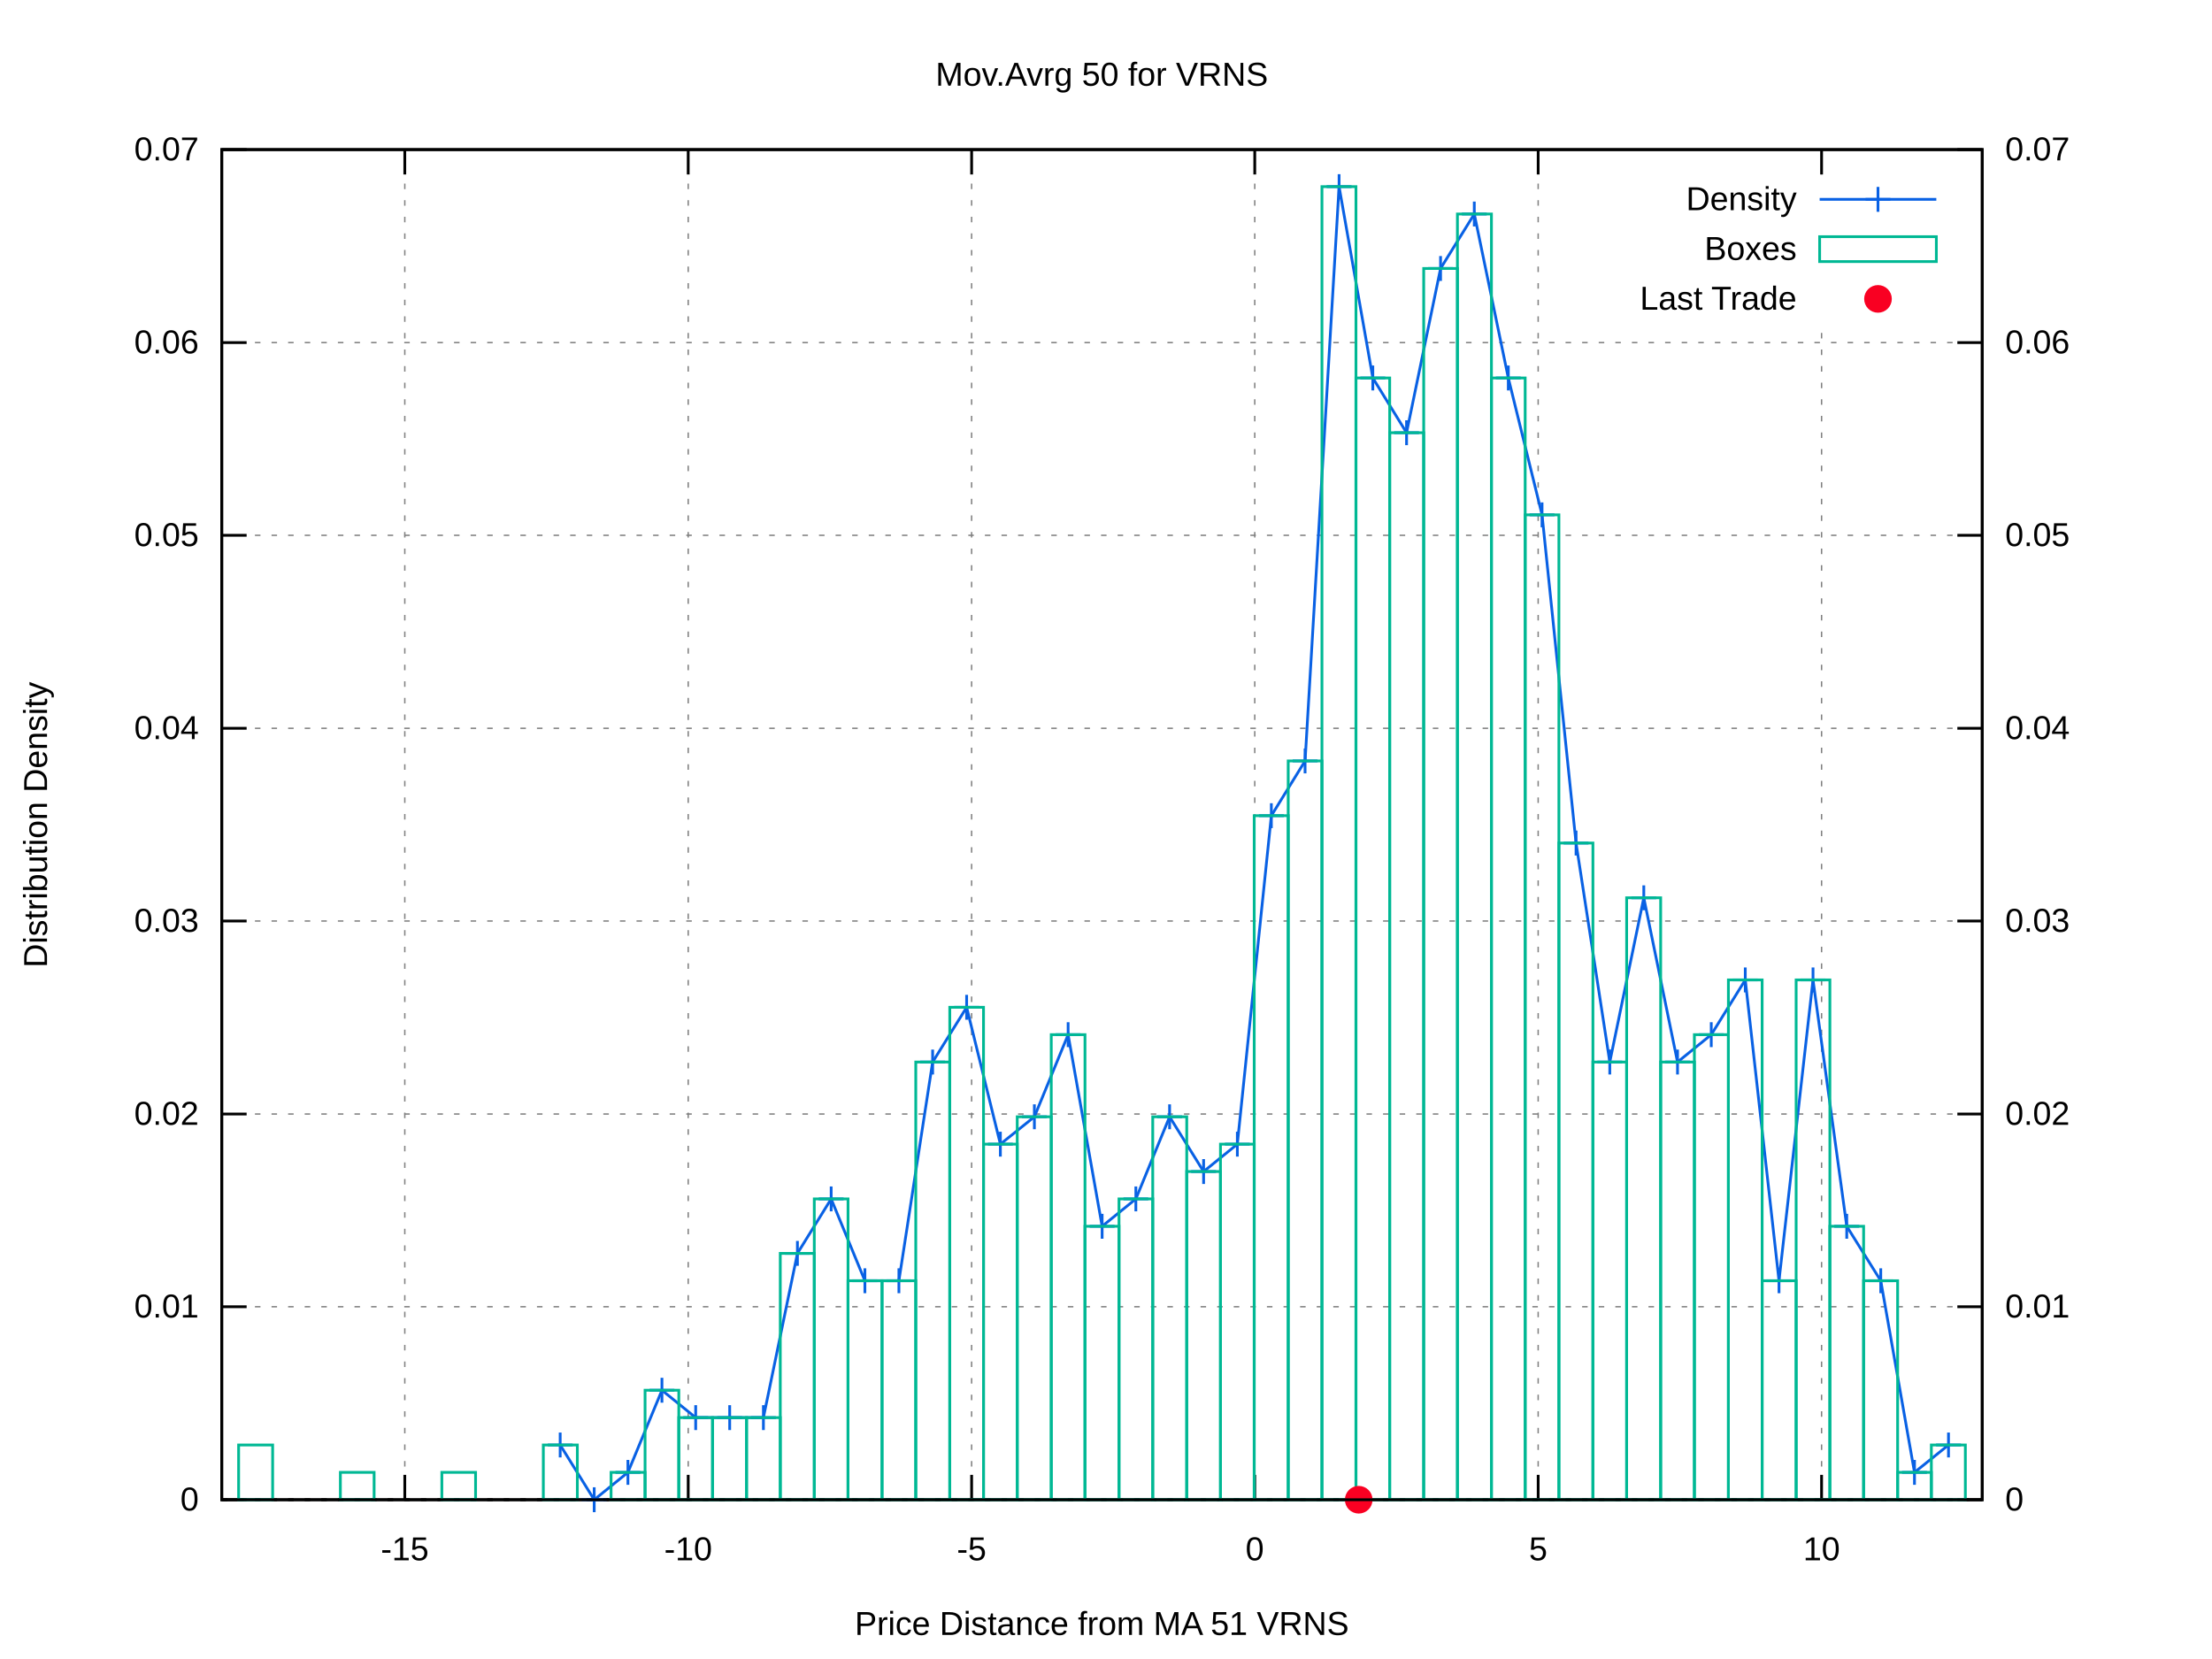
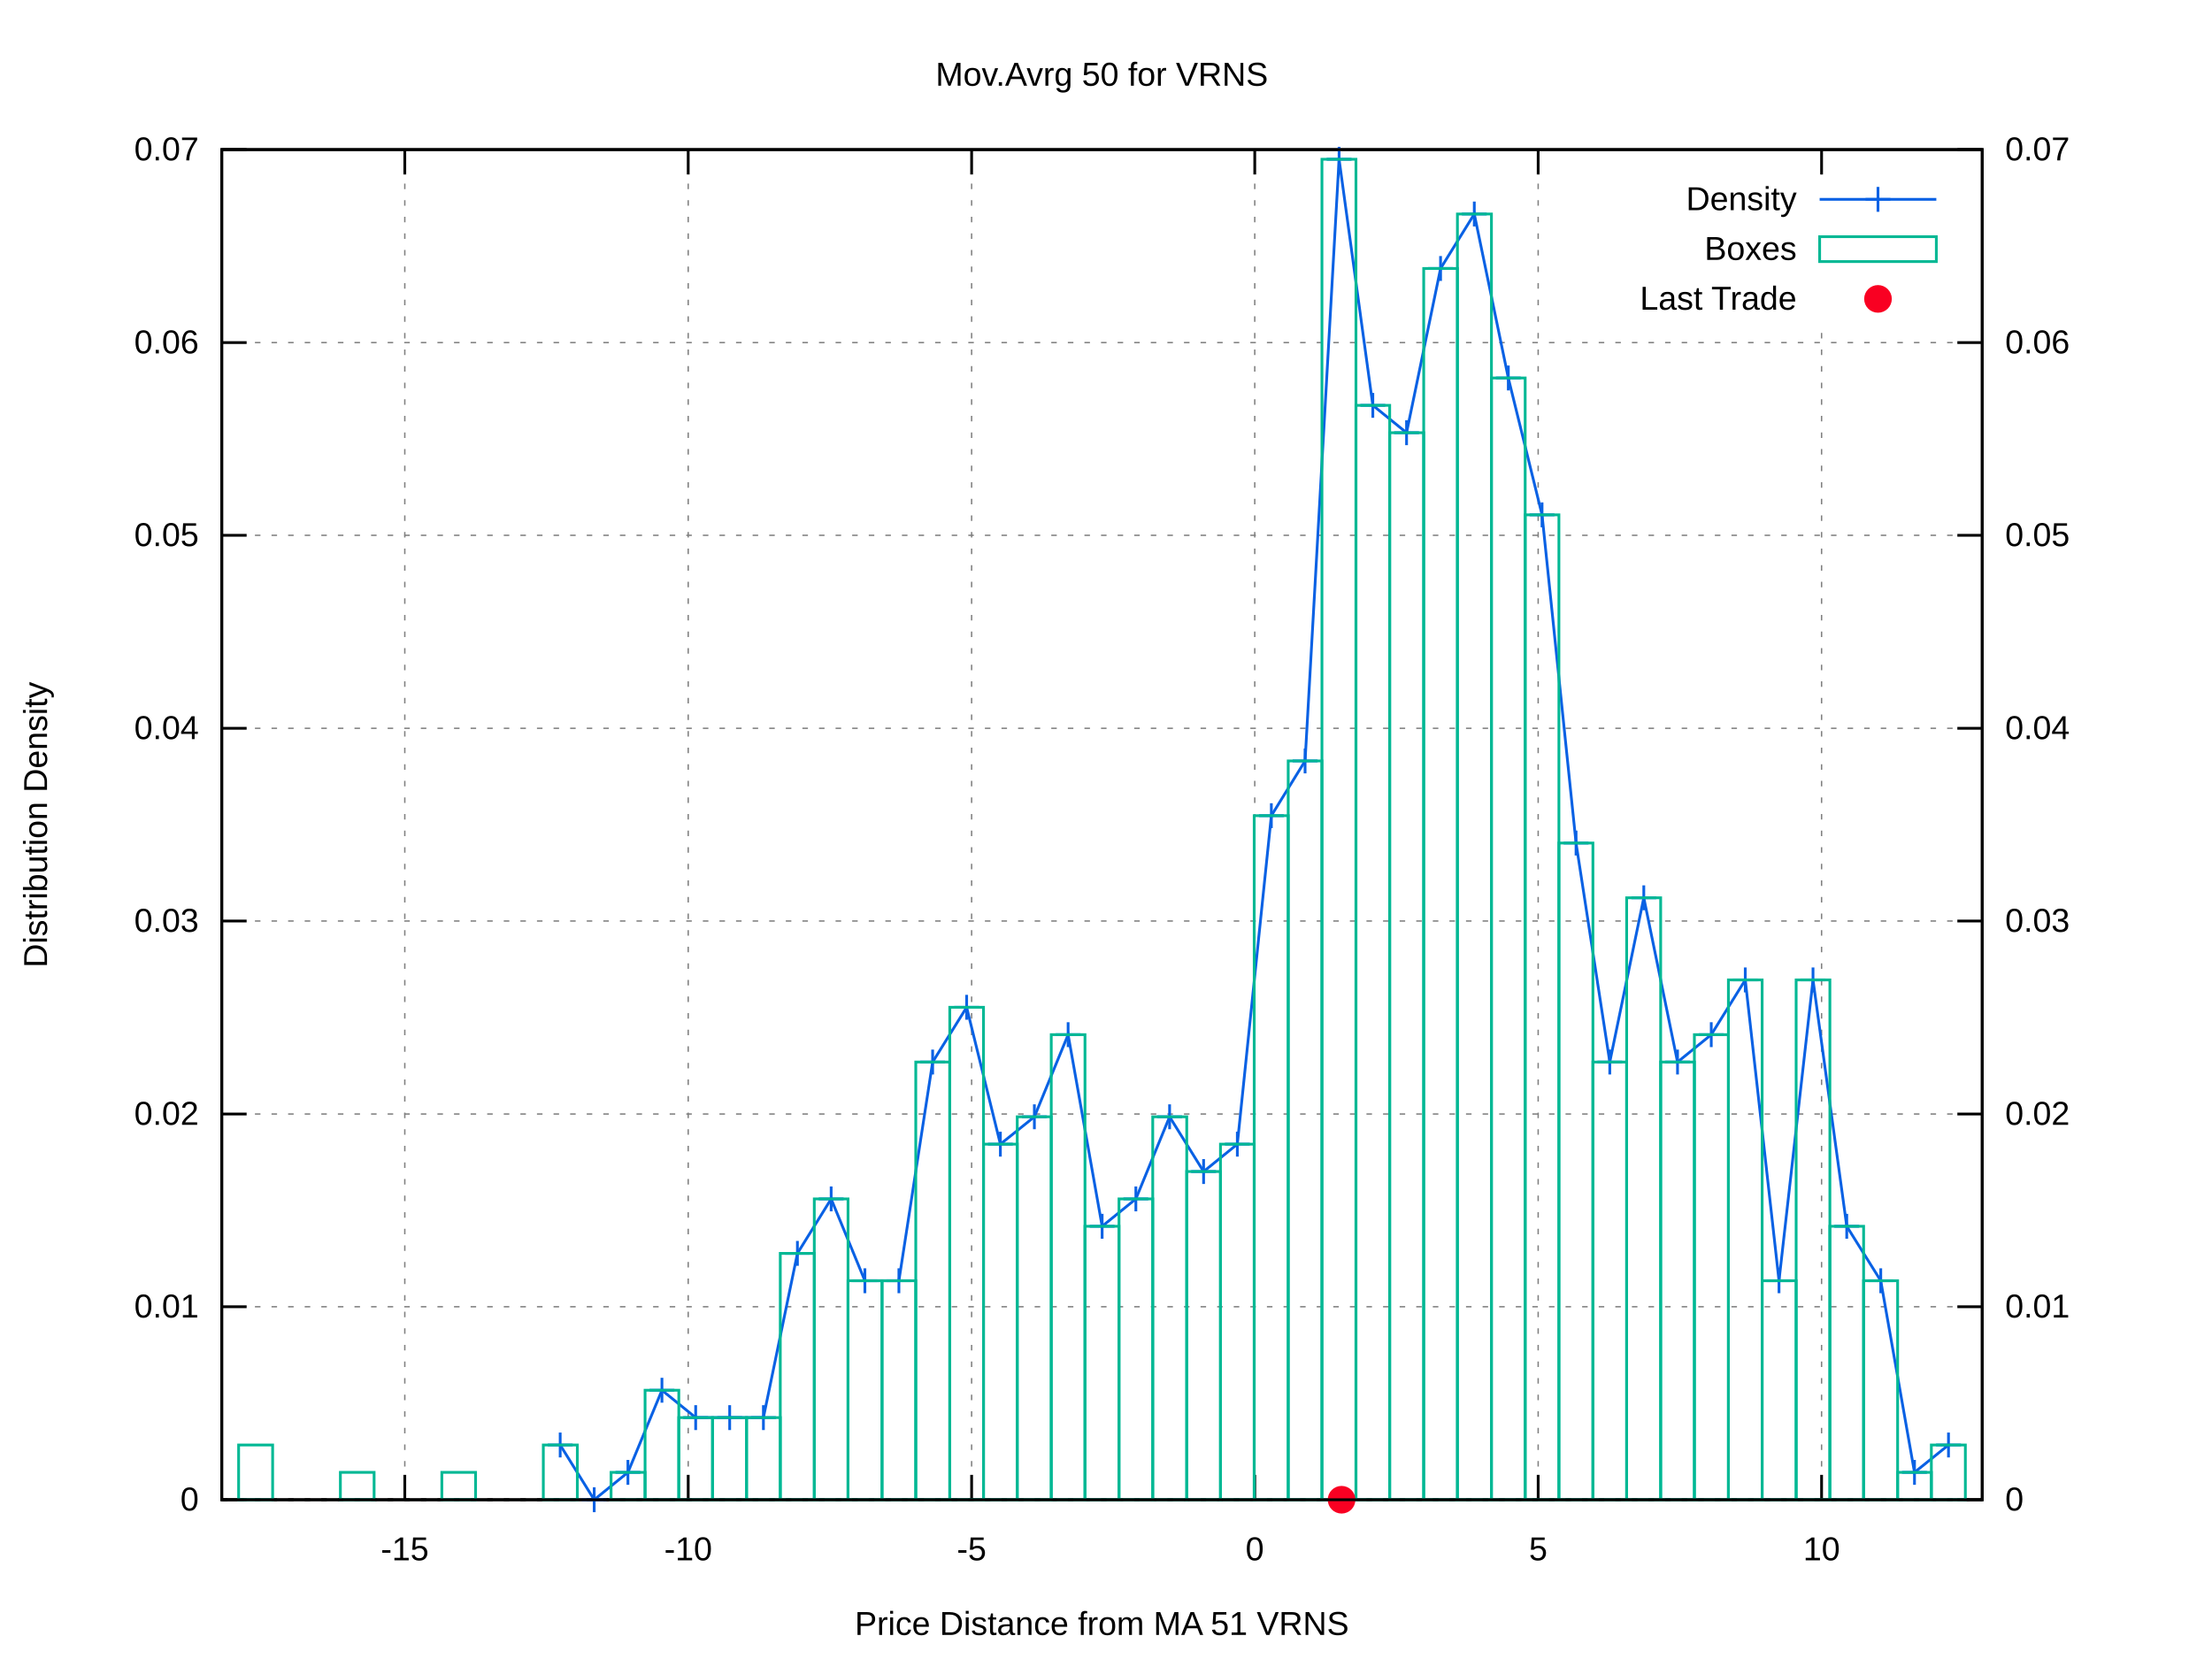
<svg xmlns="http://www.w3.org/2000/svg" xmlns:xlink="http://www.w3.org/1999/xlink" viewBox="0 0 800 600">
  <g id="gnuplot_canvas">
    <rect x="0" y="0" width="800" height="600" fill="#ffffff" />
    <defs>
      <circle id="gpDot" r="0.5" stroke-width="0.5" />
      <path id="gpPt0" stroke-width="0.222" stroke="currentColor" d="M-1,0 h2 M0,-1 v2" />
      <path id="gpPt1" stroke-width="0.222" stroke="currentColor" d="M-1,-1 L1,1 M1,-1 L-1,1" />
      <path id="gpPt2" stroke-width="0.222" stroke="currentColor" d="M-1,0 L1,0 M0,-1 L0,1 M-1,-1 L1,1 M-1,1 L1,-1" />
      <rect id="gpPt3" stroke-width="0.222" stroke="currentColor" x="-1" y="-1" width="2" height="2" />
      <rect id="gpPt4" stroke-width="0.222" stroke="currentColor" fill="currentColor" x="-1" y="-1" width="2" height="2" />
      <circle id="gpPt5" stroke-width="0.222" stroke="currentColor" cx="0" cy="0" r="1" />
      <use xlink:href="#gpPt5" id="gpPt6" fill="currentColor" stroke="none" />
      <path id="gpPt7" stroke-width="0.222" stroke="currentColor" d="M0,-1.33 L-1.33,0.67 L1.33,0.67 z" />
      <use xlink:href="#gpPt7" id="gpPt8" fill="currentColor" stroke="none" />
      <use xlink:href="#gpPt7" id="gpPt9" stroke="currentColor" transform="rotate(180)" />
      <use xlink:href="#gpPt9" id="gpPt10" fill="currentColor" stroke="none" />
      <use xlink:href="#gpPt3" id="gpPt11" stroke="currentColor" transform="rotate(45)" />
      <use xlink:href="#gpPt11" id="gpPt12" fill="currentColor" stroke="none" />
      <path id="gpPt13" stroke-width="0.222" stroke="currentColor" d="M0,1.330 L1.265,0.411 L0.782,-1.067 L-0.782,-1.076 L-1.265,0.411 z" />
      <use xlink:href="#gpPt13" id="gpPt14" fill="currentColor" stroke="none" />
      <filter id="textbox" filterUnits="objectBoundingBox" x="0" y="0" height="1" width="1">
        <feFlood flood-color="#FFFFFF" flood-opacity="1" result="bgnd" />
        <feComposite in="SourceGraphic" in2="bgnd" operator="atop" />
      </filter>
      <filter id="greybox" filterUnits="objectBoundingBox" x="0" y="0" height="1" width="1">
        <feFlood flood-color="lightgrey" flood-opacity="1" result="grey" />
        <feComposite in="SourceGraphic" in2="grey" operator="atop" />
      </filter>
    </defs>
    <g fill="none" color="#FFFFFF" stroke="black" stroke-width="1.00" stroke-linecap="butt" stroke-linejoin="miter">
</g>
    <g fill="none" color="black" stroke="currentColor" stroke-width="1.00" stroke-linecap="butt" stroke-linejoin="miter">
</g>
    <g fill="none" color="black" stroke="black" stroke-width="0.50" stroke-linecap="butt" stroke-linejoin="miter">
</g>
    <g fill="none" color="gray" stroke="currentColor" stroke-width="0.50" stroke-linecap="butt" stroke-linejoin="miter">
      <path stroke="gray" stroke-dasharray="2,4" class="gridline" d="M80.2,542.4 L716.9,542.4  " />
    </g>
    <g fill="none" color="gray" stroke="gray" stroke-width="1.00" stroke-linecap="butt" stroke-linejoin="miter">
</g>
    <g fill="none" color="black" stroke="currentColor" stroke-width="1.00" stroke-linecap="butt" stroke-linejoin="miter">
      <path stroke="black" d="M80.2,542.4 L89.2,542.4  " />
      <g transform="translate(71.9,546.3)" stroke="none" fill="black" font-family="arial" font-size="12.00" text-anchor="end">
        <text>
          <tspan font-family="arial"> 0</tspan>
        </text>
      </g>
    </g>
    <g fill="none" color="black" stroke="currentColor" stroke-width="1.00" stroke-linecap="butt" stroke-linejoin="miter">
</g>
    <g fill="none" color="black" stroke="black" stroke-width="0.50" stroke-linecap="butt" stroke-linejoin="miter">
</g>
    <g fill="none" color="gray" stroke="currentColor" stroke-width="0.50" stroke-linecap="butt" stroke-linejoin="miter">
      <path stroke="gray" stroke-dasharray="2,4" class="gridline" d="M80.2,472.6 L716.9,472.6  " />
    </g>
    <g fill="none" color="gray" stroke="gray" stroke-width="1.00" stroke-linecap="butt" stroke-linejoin="miter">
</g>
    <g fill="none" color="black" stroke="currentColor" stroke-width="1.00" stroke-linecap="butt" stroke-linejoin="miter">
      <path stroke="black" d="M80.2,472.6 L89.2,472.6  " />
      <g transform="translate(71.9,476.5)" stroke="none" fill="black" font-family="arial" font-size="12.00" text-anchor="end">
        <text>
          <tspan font-family="arial"> 0.01</tspan>
        </text>
      </g>
    </g>
    <g fill="none" color="black" stroke="currentColor" stroke-width="1.00" stroke-linecap="butt" stroke-linejoin="miter">
</g>
    <g fill="none" color="black" stroke="black" stroke-width="0.50" stroke-linecap="butt" stroke-linejoin="miter">
</g>
    <g fill="none" color="gray" stroke="currentColor" stroke-width="0.50" stroke-linecap="butt" stroke-linejoin="miter">
      <path stroke="gray" stroke-dasharray="2,4" class="gridline" d="M80.2,402.9 L716.9,402.9  " />
    </g>
    <g fill="none" color="gray" stroke="gray" stroke-width="1.00" stroke-linecap="butt" stroke-linejoin="miter">
</g>
    <g fill="none" color="black" stroke="currentColor" stroke-width="1.00" stroke-linecap="butt" stroke-linejoin="miter">
      <path stroke="black" d="M80.2,402.9 L89.2,402.9  " />
      <g transform="translate(71.9,406.8)" stroke="none" fill="black" font-family="arial" font-size="12.00" text-anchor="end">
        <text>
          <tspan font-family="arial"> 0.02</tspan>
        </text>
      </g>
    </g>
    <g fill="none" color="black" stroke="currentColor" stroke-width="1.00" stroke-linecap="butt" stroke-linejoin="miter">
</g>
    <g fill="none" color="black" stroke="black" stroke-width="0.50" stroke-linecap="butt" stroke-linejoin="miter">
</g>
    <g fill="none" color="gray" stroke="currentColor" stroke-width="0.50" stroke-linecap="butt" stroke-linejoin="miter">
      <path stroke="gray" stroke-dasharray="2,4" class="gridline" d="M80.2,333.1 L716.9,333.1  " />
    </g>
    <g fill="none" color="gray" stroke="gray" stroke-width="1.00" stroke-linecap="butt" stroke-linejoin="miter">
</g>
    <g fill="none" color="black" stroke="currentColor" stroke-width="1.00" stroke-linecap="butt" stroke-linejoin="miter">
      <path stroke="black" d="M80.2,333.1 L89.2,333.1  " />
      <g transform="translate(71.9,337.0)" stroke="none" fill="black" font-family="arial" font-size="12.00" text-anchor="end">
        <text>
          <tspan font-family="arial"> 0.03</tspan>
        </text>
      </g>
    </g>
    <g fill="none" color="black" stroke="currentColor" stroke-width="1.00" stroke-linecap="butt" stroke-linejoin="miter">
</g>
    <g fill="none" color="black" stroke="black" stroke-width="0.50" stroke-linecap="butt" stroke-linejoin="miter">
</g>
    <g fill="none" color="gray" stroke="currentColor" stroke-width="0.50" stroke-linecap="butt" stroke-linejoin="miter">
      <path stroke="gray" stroke-dasharray="2,4" class="gridline" d="M80.2,263.4 L716.9,263.4  " />
    </g>
    <g fill="none" color="gray" stroke="gray" stroke-width="1.00" stroke-linecap="butt" stroke-linejoin="miter">
</g>
    <g fill="none" color="black" stroke="currentColor" stroke-width="1.00" stroke-linecap="butt" stroke-linejoin="miter">
      <path stroke="black" d="M80.2,263.4 L89.2,263.4  " />
      <g transform="translate(71.9,267.3)" stroke="none" fill="black" font-family="arial" font-size="12.00" text-anchor="end">
        <text>
          <tspan font-family="arial"> 0.04</tspan>
        </text>
      </g>
    </g>
    <g fill="none" color="black" stroke="currentColor" stroke-width="1.00" stroke-linecap="butt" stroke-linejoin="miter">
</g>
    <g fill="none" color="black" stroke="black" stroke-width="0.50" stroke-linecap="butt" stroke-linejoin="miter">
</g>
    <g fill="none" color="gray" stroke="currentColor" stroke-width="0.50" stroke-linecap="butt" stroke-linejoin="miter">
      <path stroke="gray" stroke-dasharray="2,4" class="gridline" d="M80.2,193.6 L716.9,193.6  " />
    </g>
    <g fill="none" color="gray" stroke="gray" stroke-width="1.00" stroke-linecap="butt" stroke-linejoin="miter">
</g>
    <g fill="none" color="black" stroke="currentColor" stroke-width="1.00" stroke-linecap="butt" stroke-linejoin="miter">
      <path stroke="black" d="M80.2,193.6 L89.2,193.6  " />
      <g transform="translate(71.9,197.5)" stroke="none" fill="black" font-family="arial" font-size="12.00" text-anchor="end">
        <text>
          <tspan font-family="arial"> 0.05</tspan>
        </text>
      </g>
    </g>
    <g fill="none" color="black" stroke="currentColor" stroke-width="1.00" stroke-linecap="butt" stroke-linejoin="miter">
</g>
    <g fill="none" color="black" stroke="black" stroke-width="0.50" stroke-linecap="butt" stroke-linejoin="miter">
</g>
    <g fill="none" color="gray" stroke="currentColor" stroke-width="0.50" stroke-linecap="butt" stroke-linejoin="miter">
      <path stroke="gray" stroke-dasharray="2,4" class="gridline" d="M80.2,123.9 L716.9,123.9  " />
    </g>
    <g fill="none" color="gray" stroke="gray" stroke-width="1.00" stroke-linecap="butt" stroke-linejoin="miter">
</g>
    <g fill="none" color="black" stroke="currentColor" stroke-width="1.00" stroke-linecap="butt" stroke-linejoin="miter">
      <path stroke="black" d="M80.2,123.9 L89.2,123.9  " />
      <g transform="translate(71.9,127.8)" stroke="none" fill="black" font-family="arial" font-size="12.00" text-anchor="end">
        <text>
          <tspan font-family="arial"> 0.06</tspan>
        </text>
      </g>
    </g>
    <g fill="none" color="black" stroke="currentColor" stroke-width="1.00" stroke-linecap="butt" stroke-linejoin="miter">
</g>
    <g fill="none" color="black" stroke="black" stroke-width="0.50" stroke-linecap="butt" stroke-linejoin="miter">
</g>
    <g fill="none" color="gray" stroke="currentColor" stroke-width="0.50" stroke-linecap="butt" stroke-linejoin="miter">
      <path stroke="gray" stroke-dasharray="2,4" class="gridline" d="M80.2,54.1 L716.9,54.1  " />
    </g>
    <g fill="none" color="gray" stroke="gray" stroke-width="1.00" stroke-linecap="butt" stroke-linejoin="miter">
</g>
    <g fill="none" color="black" stroke="currentColor" stroke-width="1.00" stroke-linecap="butt" stroke-linejoin="miter">
      <path stroke="black" d="M80.2,54.1 L89.2,54.1  " />
      <g transform="translate(71.9,58.0)" stroke="none" fill="black" font-family="arial" font-size="12.00" text-anchor="end">
        <text>
          <tspan font-family="arial"> 0.07</tspan>
        </text>
      </g>
    </g>
    <g fill="none" color="black" stroke="currentColor" stroke-width="1.00" stroke-linecap="butt" stroke-linejoin="miter">
</g>
    <g fill="none" color="black" stroke="black" stroke-width="0.50" stroke-linecap="butt" stroke-linejoin="miter">
</g>
    <g fill="none" color="gray" stroke="currentColor" stroke-width="0.50" stroke-linecap="butt" stroke-linejoin="miter">
      <path stroke="gray" stroke-dasharray="2,4" class="gridline" d="M146.4,542.4 L146.4,54.1  " />
    </g>
    <g fill="none" color="gray" stroke="gray" stroke-width="1.00" stroke-linecap="butt" stroke-linejoin="miter">
</g>
    <g fill="none" color="black" stroke="currentColor" stroke-width="1.00" stroke-linecap="butt" stroke-linejoin="miter">
      <path stroke="black" d="M146.4,542.4 L146.4,533.4 M146.4,54.1 L146.4,63.1  " />
      <g transform="translate(146.4,564.3)" stroke="none" fill="black" font-family="arial" font-size="12.00" text-anchor="middle">
        <text>
          <tspan font-family="arial">-15</tspan>
        </text>
      </g>
    </g>
    <g fill="none" color="black" stroke="currentColor" stroke-width="1.00" stroke-linecap="butt" stroke-linejoin="miter">
</g>
    <g fill="none" color="black" stroke="black" stroke-width="0.50" stroke-linecap="butt" stroke-linejoin="miter">
</g>
    <g fill="none" color="gray" stroke="currentColor" stroke-width="0.50" stroke-linecap="butt" stroke-linejoin="miter">
      <path stroke="gray" stroke-dasharray="2,4" class="gridline" d="M248.9,542.4 L248.9,54.1  " />
    </g>
    <g fill="none" color="gray" stroke="gray" stroke-width="1.00" stroke-linecap="butt" stroke-linejoin="miter">
</g>
    <g fill="none" color="black" stroke="currentColor" stroke-width="1.00" stroke-linecap="butt" stroke-linejoin="miter">
      <path stroke="black" d="M248.9,542.4 L248.9,533.4 M248.9,54.1 L248.9,63.1  " />
      <g transform="translate(248.9,564.3)" stroke="none" fill="black" font-family="arial" font-size="12.00" text-anchor="middle">
        <text>
          <tspan font-family="arial">-10</tspan>
        </text>
      </g>
    </g>
    <g fill="none" color="black" stroke="currentColor" stroke-width="1.00" stroke-linecap="butt" stroke-linejoin="miter">
</g>
    <g fill="none" color="black" stroke="black" stroke-width="0.50" stroke-linecap="butt" stroke-linejoin="miter">
</g>
    <g fill="none" color="gray" stroke="currentColor" stroke-width="0.50" stroke-linecap="butt" stroke-linejoin="miter">
      <path stroke="gray" stroke-dasharray="2,4" class="gridline" d="M351.4,542.4 L351.4,54.1  " />
    </g>
    <g fill="none" color="gray" stroke="gray" stroke-width="1.00" stroke-linecap="butt" stroke-linejoin="miter">
</g>
    <g fill="none" color="black" stroke="currentColor" stroke-width="1.00" stroke-linecap="butt" stroke-linejoin="miter">
      <path stroke="black" d="M351.4,542.4 L351.4,533.4 M351.4,54.1 L351.4,63.1  " />
      <g transform="translate(351.4,564.3)" stroke="none" fill="black" font-family="arial" font-size="12.00" text-anchor="middle">
        <text>
          <tspan font-family="arial">-5</tspan>
        </text>
      </g>
    </g>
    <g fill="none" color="black" stroke="currentColor" stroke-width="1.00" stroke-linecap="butt" stroke-linejoin="miter">
</g>
    <g fill="none" color="black" stroke="black" stroke-width="0.50" stroke-linecap="butt" stroke-linejoin="miter">
</g>
    <g fill="none" color="gray" stroke="currentColor" stroke-width="0.50" stroke-linecap="butt" stroke-linejoin="miter">
      <path stroke="gray" stroke-dasharray="2,4" class="gridline" d="M453.8,542.4 L453.8,54.1  " />
    </g>
    <g fill="none" color="gray" stroke="gray" stroke-width="1.00" stroke-linecap="butt" stroke-linejoin="miter">
</g>
    <g fill="none" color="black" stroke="currentColor" stroke-width="1.00" stroke-linecap="butt" stroke-linejoin="miter">
      <path stroke="black" d="M453.8,542.4 L453.8,533.4 M453.8,54.1 L453.8,63.1  " />
      <g transform="translate(453.8,564.3)" stroke="none" fill="black" font-family="arial" font-size="12.00" text-anchor="middle">
        <text>
          <tspan font-family="arial"> 0</tspan>
        </text>
      </g>
    </g>
    <g fill="none" color="black" stroke="currentColor" stroke-width="1.00" stroke-linecap="butt" stroke-linejoin="miter">
</g>
    <g fill="none" color="black" stroke="black" stroke-width="0.50" stroke-linecap="butt" stroke-linejoin="miter">
</g>
    <g fill="none" color="gray" stroke="currentColor" stroke-width="0.50" stroke-linecap="butt" stroke-linejoin="miter">
      <path stroke="gray" stroke-dasharray="2,4" class="gridline" d="M556.3,542.4 L556.3,54.1  " />
    </g>
    <g fill="none" color="gray" stroke="gray" stroke-width="1.00" stroke-linecap="butt" stroke-linejoin="miter">
</g>
    <g fill="none" color="black" stroke="currentColor" stroke-width="1.00" stroke-linecap="butt" stroke-linejoin="miter">
      <path stroke="black" d="M556.3,542.4 L556.3,533.4 M556.3,54.1 L556.3,63.1  " />
      <g transform="translate(556.3,564.3)" stroke="none" fill="black" font-family="arial" font-size="12.00" text-anchor="middle">
        <text>
          <tspan font-family="arial"> 5</tspan>
        </text>
      </g>
    </g>
    <g fill="none" color="black" stroke="currentColor" stroke-width="1.00" stroke-linecap="butt" stroke-linejoin="miter">
</g>
    <g fill="none" color="black" stroke="black" stroke-width="0.50" stroke-linecap="butt" stroke-linejoin="miter">
</g>
    <g fill="none" color="gray" stroke="currentColor" stroke-width="0.50" stroke-linecap="butt" stroke-linejoin="miter">
      <path stroke="gray" stroke-dasharray="2,4" class="gridline" d="M658.8,542.4 L658.8,117.1 M658.8,63.1 L658.8,54.1  " />
    </g>
    <g fill="none" color="gray" stroke="gray" stroke-width="1.00" stroke-linecap="butt" stroke-linejoin="miter">
</g>
    <g fill="none" color="black" stroke="currentColor" stroke-width="1.00" stroke-linecap="butt" stroke-linejoin="miter">
      <path stroke="black" d="M658.8,542.4 L658.8,533.4 M658.8,54.1 L658.8,63.1  " />
      <g transform="translate(658.8,564.3)" stroke="none" fill="black" font-family="arial" font-size="12.00" text-anchor="middle">
        <text>
          <tspan font-family="arial"> 10</tspan>
        </text>
      </g>
    </g>
    <g fill="none" color="black" stroke="currentColor" stroke-width="1.00" stroke-linecap="butt" stroke-linejoin="miter">
      <path stroke="black" d="M716.9,542.4 L707.9,542.4  " />
      <g transform="translate(725.2,546.3)" stroke="none" fill="black" font-family="arial" font-size="12.00" text-anchor="start">
        <text>
          <tspan font-family="arial"> 0</tspan>
        </text>
      </g>
    </g>
    <g fill="none" color="black" stroke="currentColor" stroke-width="1.00" stroke-linecap="butt" stroke-linejoin="miter">
      <path stroke="black" d="M716.9,472.6 L707.9,472.6  " />
      <g transform="translate(725.2,476.5)" stroke="none" fill="black" font-family="arial" font-size="12.00" text-anchor="start">
        <text>
          <tspan font-family="arial"> 0.01</tspan>
        </text>
      </g>
    </g>
    <g fill="none" color="black" stroke="currentColor" stroke-width="1.00" stroke-linecap="butt" stroke-linejoin="miter">
      <path stroke="black" d="M716.9,402.9 L707.9,402.9  " />
      <g transform="translate(725.2,406.8)" stroke="none" fill="black" font-family="arial" font-size="12.00" text-anchor="start">
        <text>
          <tspan font-family="arial"> 0.02</tspan>
        </text>
      </g>
    </g>
    <g fill="none" color="black" stroke="currentColor" stroke-width="1.00" stroke-linecap="butt" stroke-linejoin="miter">
      <path stroke="black" d="M716.9,333.1 L707.9,333.1  " />
      <g transform="translate(725.2,337.0)" stroke="none" fill="black" font-family="arial" font-size="12.00" text-anchor="start">
        <text>
          <tspan font-family="arial"> 0.03</tspan>
        </text>
      </g>
    </g>
    <g fill="none" color="black" stroke="currentColor" stroke-width="1.00" stroke-linecap="butt" stroke-linejoin="miter">
      <path stroke="black" d="M716.9,263.4 L707.9,263.4  " />
      <g transform="translate(725.2,267.3)" stroke="none" fill="black" font-family="arial" font-size="12.00" text-anchor="start">
        <text>
          <tspan font-family="arial"> 0.04</tspan>
        </text>
      </g>
    </g>
    <g fill="none" color="black" stroke="currentColor" stroke-width="1.00" stroke-linecap="butt" stroke-linejoin="miter">
      <path stroke="black" d="M716.9,193.6 L707.9,193.6  " />
      <g transform="translate(725.2,197.5)" stroke="none" fill="black" font-family="arial" font-size="12.00" text-anchor="start">
        <text>
          <tspan font-family="arial"> 0.05</tspan>
        </text>
      </g>
    </g>
    <g fill="none" color="black" stroke="currentColor" stroke-width="1.00" stroke-linecap="butt" stroke-linejoin="miter">
      <path stroke="black" d="M716.9,123.9 L707.9,123.9  " />
      <g transform="translate(725.2,127.8)" stroke="none" fill="black" font-family="arial" font-size="12.00" text-anchor="start">
        <text>
          <tspan font-family="arial"> 0.06</tspan>
        </text>
      </g>
    </g>
    <g fill="none" color="black" stroke="currentColor" stroke-width="1.00" stroke-linecap="butt" stroke-linejoin="miter">
      <path stroke="black" d="M716.9,54.1 L707.9,54.1  " />
      <g transform="translate(725.2,58.0)" stroke="none" fill="black" font-family="arial" font-size="12.00" text-anchor="start">
        <text>
          <tspan font-family="arial"> 0.07</tspan>
        </text>
      </g>
    </g>
    <g fill="none" color="black" stroke="currentColor" stroke-width="1.00" stroke-linecap="butt" stroke-linejoin="miter">
</g>
    <g fill="none" color="gray" stroke="currentColor" stroke-width="1.00" stroke-linecap="butt" stroke-linejoin="miter">
      <path stroke="black" stroke-dasharray="2,4" d="M80.2,542.4 L716.9,542.4  " />
    </g>
    <g fill="none" color="black" stroke="currentColor" stroke-width="1.00" stroke-linecap="butt" stroke-linejoin="miter">
      <path stroke="black" d="M80.2,54.1 L80.2,542.4 L716.9,542.4 L716.9,54.1 L80.2,54.1 Z  " />
    </g>
    <g fill="none" color="black" stroke="currentColor" stroke-width="1.00" stroke-linecap="butt" stroke-linejoin="miter">
      <g transform="translate(17.0,298.3) rotate(270)" stroke="none" fill="black" font-family="arial" font-size="12.00" text-anchor="middle">
        <text>
          <tspan font-family="arial">Distribution Density</tspan>
        </text>
      </g>
    </g>
    <g fill="none" color="black" stroke="currentColor" stroke-width="1.00" stroke-linecap="butt" stroke-linejoin="miter">
      <g transform="translate(398.5,591.3)" stroke="none" fill="black" font-family="arial" font-size="12.00" text-anchor="middle">
        <text>
          <tspan font-family="arial">Price Distance from MA 51 VRNS</tspan>
        </text>
      </g>
    </g>
    <g fill="none" color="black" stroke="currentColor" stroke-width="1.00" stroke-linecap="butt" stroke-linejoin="miter">
      <g transform="translate(398.5,31.0)" stroke="none" fill="black" font-family="arial" font-size="12.00" text-anchor="middle">
        <text>
          <tspan font-family="arial">Mov.Avrg 50 for VRNS </tspan>
        </text>
      </g>
    </g>
    <g id="gnuplot_plot_1">
      <g fill="none" color="black" stroke="currentColor" stroke-width="1.00" stroke-linecap="butt" stroke-linejoin="miter">
        <g transform="translate(649.8,76.0)" stroke="none" fill="black" font-family="arial" font-size="12.00" text-anchor="end">
          <text>
            <tspan font-family="arial">Density</tspan>
          </text>
        </g>
      </g>
      <g fill="none" color="black" stroke="currentColor" stroke-width="1.00" stroke-linecap="butt" stroke-linejoin="miter">
-         <path stroke="rgb(  9,  97, 228)" d="M658.1,72.1 L700.3,72.1 M202.6,522.6 L214.9,542.4 L227.1,532.5 L239.4,502.8 L251.6,512.7 L263.9,512.7   L276.1,512.7 L288.4,453.3 L300.6,433.6 L312.8,463.2 L325.1,463.2 L337.3,384.1 L349.6,364.3 L361.8,413.8   L374.1,403.9 L386.3,374.2 L398.6,443.5 L410.8,433.6 L423.0,403.9 L435.3,423.7 L447.5,413.8 L459.8,295.0   L472.0,275.2 L484.3,67.5 L496.5,136.7 L508.7,156.5 L521.0,97.1 L533.2,77.4 L545.5,136.7 L557.7,186.2   L570.0,304.9 L582.2,384.1 L594.5,324.7 L606.7,384.1 L618.9,374.2 L631.2,354.4 L643.4,463.2 L655.7,354.4   L667.9,443.5 L680.2,463.2 L692.4,532.5 L704.7,522.6  " />
+         <path stroke="rgb(  9,  97, 228)" d="M658.1,72.1 L700.3,72.1 M202.6,522.6 L214.9,542.4 L227.1,532.5 L239.4,502.8 L251.6,512.7 L263.9,512.7   L276.1,512.7 L288.4,453.3 L300.6,433.6 L312.8,463.2 L325.1,463.2 L337.3,384.1 L349.6,364.3 L361.8,413.8   L374.1,403.9 L386.3,374.2 L398.6,443.5 L410.8,433.6 L423.0,403.9 L435.3,423.7 L447.5,413.8 L459.8,295.0   L472.0,275.2 L484.3,57.6 L496.5,146.6 L508.7,156.5 L521.0,97.1 L533.2,77.4 L545.5,136.7 L557.7,186.2   L570.0,304.9 L582.2,384.1 L594.5,324.7 L606.7,384.1 L618.9,374.2 L631.2,354.4 L643.4,463.2 L655.7,354.4   L667.9,443.5 L680.2,463.2 L692.4,532.5 L704.7,522.6  " />
        <use xlink:href="#gpPt0" transform="translate(202.6,522.6) scale(4.50)" color="rgb(  9,  97, 228)" />
        <use xlink:href="#gpPt0" transform="translate(214.9,542.4) scale(4.50)" color="rgb(  9,  97, 228)" />
        <use xlink:href="#gpPt0" transform="translate(227.1,532.5) scale(4.50)" color="rgb(  9,  97, 228)" />
        <use xlink:href="#gpPt0" transform="translate(239.4,502.8) scale(4.50)" color="rgb(  9,  97, 228)" />
        <use xlink:href="#gpPt0" transform="translate(251.6,512.7) scale(4.50)" color="rgb(  9,  97, 228)" />
        <use xlink:href="#gpPt0" transform="translate(263.9,512.7) scale(4.50)" color="rgb(  9,  97, 228)" />
        <use xlink:href="#gpPt0" transform="translate(276.1,512.7) scale(4.50)" color="rgb(  9,  97, 228)" />
        <use xlink:href="#gpPt0" transform="translate(288.4,453.3) scale(4.50)" color="rgb(  9,  97, 228)" />
        <use xlink:href="#gpPt0" transform="translate(300.6,433.6) scale(4.50)" color="rgb(  9,  97, 228)" />
        <use xlink:href="#gpPt0" transform="translate(312.8,463.2) scale(4.50)" color="rgb(  9,  97, 228)" />
        <use xlink:href="#gpPt0" transform="translate(325.1,463.2) scale(4.50)" color="rgb(  9,  97, 228)" />
        <use xlink:href="#gpPt0" transform="translate(337.3,384.1) scale(4.50)" color="rgb(  9,  97, 228)" />
        <use xlink:href="#gpPt0" transform="translate(349.6,364.3) scale(4.50)" color="rgb(  9,  97, 228)" />
        <use xlink:href="#gpPt0" transform="translate(361.8,413.8) scale(4.50)" color="rgb(  9,  97, 228)" />
        <use xlink:href="#gpPt0" transform="translate(374.1,403.9) scale(4.50)" color="rgb(  9,  97, 228)" />
        <use xlink:href="#gpPt0" transform="translate(386.3,374.2) scale(4.50)" color="rgb(  9,  97, 228)" />
        <use xlink:href="#gpPt0" transform="translate(398.6,443.5) scale(4.50)" color="rgb(  9,  97, 228)" />
        <use xlink:href="#gpPt0" transform="translate(410.8,433.6) scale(4.50)" color="rgb(  9,  97, 228)" />
        <use xlink:href="#gpPt0" transform="translate(423.0,403.9) scale(4.50)" color="rgb(  9,  97, 228)" />
        <use xlink:href="#gpPt0" transform="translate(435.3,423.7) scale(4.50)" color="rgb(  9,  97, 228)" />
        <use xlink:href="#gpPt0" transform="translate(447.5,413.8) scale(4.50)" color="rgb(  9,  97, 228)" />
        <use xlink:href="#gpPt0" transform="translate(459.8,295.0) scale(4.50)" color="rgb(  9,  97, 228)" />
        <use xlink:href="#gpPt0" transform="translate(472.0,275.2) scale(4.50)" color="rgb(  9,  97, 228)" />
-         <use xlink:href="#gpPt0" transform="translate(484.3,67.5) scale(4.50)" color="rgb(  9,  97, 228)" />
-         <use xlink:href="#gpPt0" transform="translate(496.5,136.7) scale(4.50)" color="rgb(  9,  97, 228)" />
+         <use xlink:href="#gpPt0" transform="translate(484.3,57.6) scale(4.50)" color="rgb(  9,  97, 228)" />
+         <use xlink:href="#gpPt0" transform="translate(496.5,146.6) scale(4.50)" color="rgb(  9,  97, 228)" />
        <use xlink:href="#gpPt0" transform="translate(508.7,156.5) scale(4.50)" color="rgb(  9,  97, 228)" />
        <use xlink:href="#gpPt0" transform="translate(521.0,97.1) scale(4.50)" color="rgb(  9,  97, 228)" />
        <use xlink:href="#gpPt0" transform="translate(533.2,77.4) scale(4.50)" color="rgb(  9,  97, 228)" />
        <use xlink:href="#gpPt0" transform="translate(545.5,136.7) scale(4.50)" color="rgb(  9,  97, 228)" />
        <use xlink:href="#gpPt0" transform="translate(557.7,186.2) scale(4.50)" color="rgb(  9,  97, 228)" />
        <use xlink:href="#gpPt0" transform="translate(570.0,304.9) scale(4.50)" color="rgb(  9,  97, 228)" />
        <use xlink:href="#gpPt0" transform="translate(582.2,384.1) scale(4.50)" color="rgb(  9,  97, 228)" />
        <use xlink:href="#gpPt0" transform="translate(594.5,324.7) scale(4.50)" color="rgb(  9,  97, 228)" />
        <use xlink:href="#gpPt0" transform="translate(606.7,384.1) scale(4.50)" color="rgb(  9,  97, 228)" />
        <use xlink:href="#gpPt0" transform="translate(618.9,374.2) scale(4.50)" color="rgb(  9,  97, 228)" />
        <use xlink:href="#gpPt0" transform="translate(631.2,354.4) scale(4.50)" color="rgb(  9,  97, 228)" />
        <use xlink:href="#gpPt0" transform="translate(643.4,463.2) scale(4.50)" color="rgb(  9,  97, 228)" />
        <use xlink:href="#gpPt0" transform="translate(655.7,354.4) scale(4.50)" color="rgb(  9,  97, 228)" />
        <use xlink:href="#gpPt0" transform="translate(667.9,443.5) scale(4.50)" color="rgb(  9,  97, 228)" />
        <use xlink:href="#gpPt0" transform="translate(680.2,463.2) scale(4.50)" color="rgb(  9,  97, 228)" />
        <use xlink:href="#gpPt0" transform="translate(692.4,532.5) scale(4.50)" color="rgb(  9,  97, 228)" />
        <use xlink:href="#gpPt0" transform="translate(704.7,522.6) scale(4.50)" color="rgb(  9,  97, 228)" />
        <use xlink:href="#gpPt0" transform="translate(679.2,72.1) scale(4.50)" color="rgb(  9,  97, 228)" />
      </g>
    </g>
    <g id="gnuplot_plot_2">
      <g fill="none" color="black" stroke="currentColor" stroke-width="1.00" stroke-linecap="butt" stroke-linejoin="miter">
        <g transform="translate(649.8,94.0)" stroke="none" fill="black" font-family="arial" font-size="12.00" text-anchor="end">
          <text>
            <tspan font-family="arial">Boxes</tspan>
          </text>
        </g>
      </g>
      <g fill="none" color="black" stroke="currentColor" stroke-width="1.00" stroke-linecap="butt" stroke-linejoin="miter">
        <path stroke="rgb(  0, 184, 148)" d="M658.1,94.6 L700.3,94.6 L700.3,85.6 L658.1,85.6 L658.1,94.6 Z  " />
        <path stroke="rgb(  0, 184, 148)" d="M86.3,542.4 L86.3,522.6 L98.6,522.6 L98.6,542.4 L86.3,542.4 Z  " />
        <path stroke="rgb(  0, 184, 148)" d="M123.1,542.4 L123.1,532.5 L135.3,532.5 L135.3,542.4 L123.1,542.4 Z  " />
        <path stroke="rgb(  0, 184, 148)" d="M159.8,542.4 L159.8,532.5 L172.0,532.5 L172.0,542.4 L159.8,542.4 Z  " />
        <path stroke="rgb(  0, 184, 148)" d="M196.5,542.4 L196.5,522.6 L208.8,522.6 L208.8,542.4 L196.5,542.4 Z  " />
        <path stroke="rgb(  0, 184, 148)" d="M221.0,542.4 L221.0,532.5 L233.3,532.5 L233.3,542.4 L221.0,542.4 Z  " />
        <path stroke="rgb(  0, 184, 148)" d="M233.3,542.4 L233.3,502.8 L245.5,502.8 L245.5,542.4 L233.3,542.4 Z  " />
        <path stroke="rgb(  0, 184, 148)" d="M245.5,542.4 L245.5,512.7 L257.7,512.7 L257.7,542.4 L245.5,542.4 Z  " />
        <path stroke="rgb(  0, 184, 148)" d="M257.7,542.4 L257.7,512.7 L270.0,512.7 L270.0,542.4 L257.7,542.4 Z  " />
        <path stroke="rgb(  0, 184, 148)" d="M270.0,542.4 L270.0,512.7 L282.2,512.7 L282.2,542.4 L270.0,542.4 Z  " />
        <path stroke="rgb(  0, 184, 148)" d="M282.2,542.4 L282.2,453.3 L294.5,453.3 L294.5,542.4 L282.2,542.4 Z  " />
        <path stroke="rgb(  0, 184, 148)" d="M294.5,542.4 L294.5,433.6 L306.7,433.6 L306.7,542.4 L294.5,542.4 Z  " />
        <path stroke="rgb(  0, 184, 148)" d="M306.7,542.4 L306.7,463.2 L319.0,463.2 L319.0,542.4 L306.7,542.4 Z  " />
        <path stroke="rgb(  0, 184, 148)" d="M319.0,542.4 L319.0,463.2 L331.2,463.2 L331.2,542.4 L319.0,542.4 Z  " />
        <path stroke="rgb(  0, 184, 148)" d="M331.2,542.4 L331.2,384.1 L343.5,384.1 L343.5,542.4 L331.2,542.4 Z  " />
        <path stroke="rgb(  0, 184, 148)" d="M343.5,542.4 L343.5,364.3 L355.7,364.3 L355.7,542.4 L343.5,542.4 Z  " />
        <path stroke="rgb(  0, 184, 148)" d="M355.7,542.4 L355.7,413.8 L367.9,413.8 L367.9,542.4 L355.7,542.4 Z  " />
        <path stroke="rgb(  0, 184, 148)" d="M367.9,542.4 L367.9,403.9 L380.2,403.9 L380.2,542.4 L367.9,542.4 Z  " />
        <path stroke="rgb(  0, 184, 148)" d="M380.2,542.4 L380.2,374.2 L392.4,374.2 L392.4,542.4 L380.2,542.4 Z  " />
        <path stroke="rgb(  0, 184, 148)" d="M392.4,542.4 L392.4,443.5 L404.7,443.5 L404.7,542.4 L392.4,542.4 Z  " />
        <path stroke="rgb(  0, 184, 148)" d="M404.7,542.4 L404.7,433.6 L416.9,433.6 L416.9,542.4 L404.7,542.4 Z  " />
        <path stroke="rgb(  0, 184, 148)" d="M416.9,542.4 L416.9,403.9 L429.2,403.9 L429.2,542.4 L416.9,542.4 Z  " />
        <path stroke="rgb(  0, 184, 148)" d="M429.2,542.4 L429.2,423.7 L441.4,423.7 L441.4,542.4 L429.2,542.4 Z  " />
        <path stroke="rgb(  0, 184, 148)" d="M441.4,542.4 L441.4,413.8 L453.6,413.8 L453.6,542.4 L441.4,542.4 Z  " />
        <path stroke="rgb(  0, 184, 148)" d="M453.6,542.4 L453.6,295.0 L465.9,295.0 L465.9,542.4 L453.6,542.4 Z  " />
        <path stroke="rgb(  0, 184, 148)" d="M465.9,542.4 L465.9,275.2 L478.1,275.2 L478.1,542.4 L465.9,542.4 Z  " />
-         <path stroke="rgb(  0, 184, 148)" d="M478.1,542.4 L478.1,67.5 L490.4,67.5 L490.4,542.4 L478.1,542.4 Z  " />
-         <path stroke="rgb(  0, 184, 148)" d="M490.4,542.4 L490.4,136.7 L502.6,136.7 L502.6,542.4 L490.4,542.4 Z  " />
+         <path stroke="rgb(  0, 184, 148)" d="M478.1,542.4 L478.1,57.6 L490.4,57.6 L490.4,542.4 L478.1,542.4 Z  " />
+         <path stroke="rgb(  0, 184, 148)" d="M490.4,542.4 L490.4,146.6 L502.6,146.6 L502.6,542.4 L490.4,542.4 Z  " />
        <path stroke="rgb(  0, 184, 148)" d="M502.6,542.4 L502.6,156.5 L514.9,156.5 L514.9,542.4 L502.6,542.4 Z  " />
        <path stroke="rgb(  0, 184, 148)" d="M514.9,542.4 L514.9,97.1 L527.1,97.1 L527.1,542.4 L514.9,542.4 Z  " />
        <path stroke="rgb(  0, 184, 148)" d="M527.1,542.4 L527.1,77.4 L539.4,77.4 L539.4,542.4 L527.1,542.4 Z  " />
        <path stroke="rgb(  0, 184, 148)" d="M539.4,542.4 L539.4,136.7 L551.6,136.7 L551.6,542.4 L539.4,542.4 Z  " />
        <path stroke="rgb(  0, 184, 148)" d="M551.6,542.4 L551.6,186.2 L563.8,186.2 L563.8,542.4 L551.6,542.4 Z  " />
        <path stroke="rgb(  0, 184, 148)" d="M563.8,542.4 L563.8,304.9 L576.1,304.9 L576.1,542.4 L563.8,542.4 Z  " />
        <path stroke="rgb(  0, 184, 148)" d="M576.1,542.4 L576.1,384.1 L588.3,384.1 L588.3,542.4 L576.1,542.4 Z  " />
        <path stroke="rgb(  0, 184, 148)" d="M588.3,542.4 L588.3,324.7 L600.6,324.7 L600.6,542.4 L588.3,542.4 Z  " />
        <path stroke="rgb(  0, 184, 148)" d="M600.6,542.4 L600.6,384.1 L612.8,384.1 L612.8,542.4 L600.6,542.4 Z  " />
        <path stroke="rgb(  0, 184, 148)" d="M612.8,542.4 L612.8,374.2 L625.1,374.2 L625.1,542.4 L612.8,542.4 Z  " />
        <path stroke="rgb(  0, 184, 148)" d="M625.1,542.4 L625.1,354.4 L637.3,354.4 L637.3,542.4 L625.1,542.4 Z  " />
        <path stroke="rgb(  0, 184, 148)" d="M637.3,542.4 L637.3,463.2 L649.6,463.2 L649.6,542.4 L637.3,542.4 Z  " />
        <path stroke="rgb(  0, 184, 148)" d="M649.6,542.4 L649.6,354.4 L661.8,354.4 L661.8,542.4 L649.6,542.4 Z  " />
        <path stroke="rgb(  0, 184, 148)" d="M661.8,542.4 L661.8,443.5 L674.0,443.5 L674.0,542.4 L661.8,542.4 Z  " />
        <path stroke="rgb(  0, 184, 148)" d="M674.0,542.4 L674.0,463.2 L686.3,463.2 L686.3,542.4 L674.0,542.4 Z  " />
        <path stroke="rgb(  0, 184, 148)" d="M686.3,542.4 L686.3,532.5 L698.5,532.5 L698.5,542.4 L686.3,542.4 Z  " />
        <path stroke="rgb(  0, 184, 148)" d="M698.5,542.4 L698.5,522.6 L710.8,522.6 L710.8,542.4 L698.5,542.4 Z  " />
      </g>
    </g>
    <g id="gnuplot_plot_3">
      <g fill="none" color="black" stroke="currentColor" stroke-width="1.00" stroke-linecap="butt" stroke-linejoin="miter">
        <g transform="translate(649.8,112.0)" stroke="none" fill="black" font-family="arial" font-size="12.00" text-anchor="end">
          <text>
            <tspan font-family="arial">Last Trade</tspan>
          </text>
        </g>
      </g>
      <g fill="none" color="black" stroke="currentColor" stroke-width="1.00" stroke-linecap="butt" stroke-linejoin="miter">
-         <use xlink:href="#gpPt6" transform="translate(491.4,542.4) scale(4.50)" color="rgb(249,   0,  34)" />
+         <use xlink:href="#gpPt6" transform="translate(485.2,542.4) scale(4.50)" color="rgb(249,   0,  34)" />
        <use xlink:href="#gpPt6" transform="translate(679.2,108.1) scale(4.50)" color="rgb(249,   0,  34)" />
      </g>
    </g>
    <g fill="none" color="#FFFFFF" stroke="rgb(249,   0,  34)" stroke-width="2.00" stroke-linecap="butt" stroke-linejoin="miter">
</g>
    <g fill="none" color="black" stroke="currentColor" stroke-width="2.00" stroke-linecap="butt" stroke-linejoin="miter">
</g>
    <g fill="none" color="black" stroke="black" stroke-width="1.00" stroke-linecap="butt" stroke-linejoin="miter">
</g>
    <g fill="none" color="black" stroke="currentColor" stroke-width="1.00" stroke-linecap="butt" stroke-linejoin="miter">
      <path stroke="black" d="M80.2,54.1 L80.2,542.4 L716.9,542.4 L716.9,54.1 L80.2,54.1 Z  " />
    </g>
    <g fill="none" color="black" stroke="currentColor" stroke-width="1.00" stroke-linecap="butt" stroke-linejoin="miter">
</g>
  </g>
</svg>
